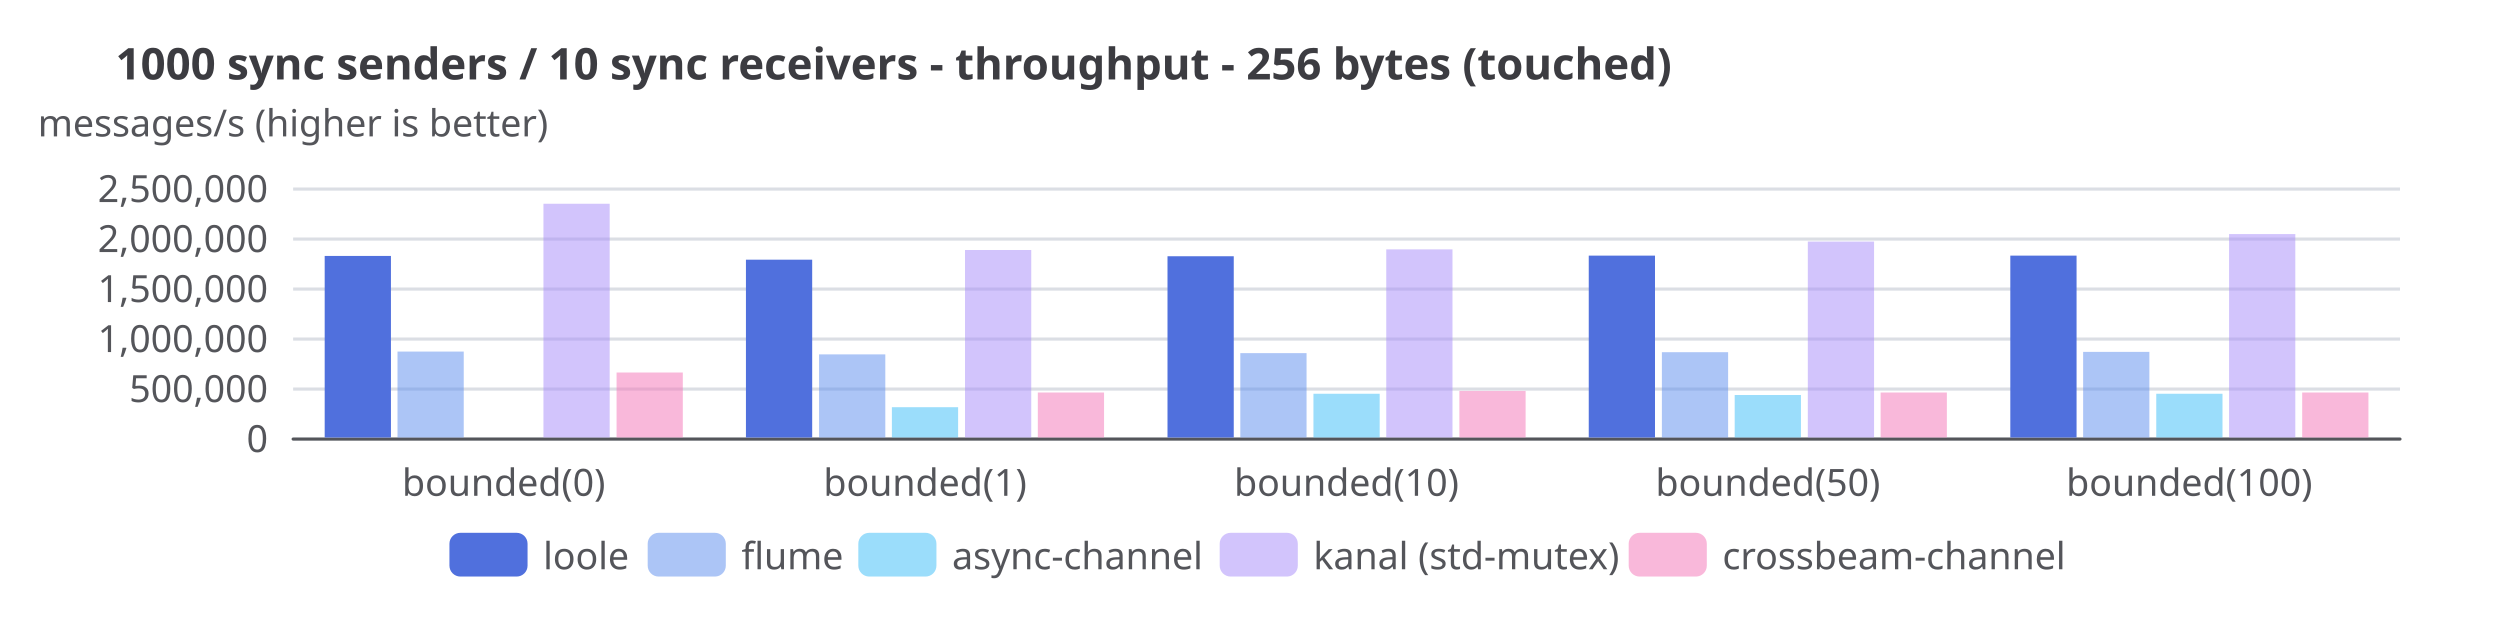
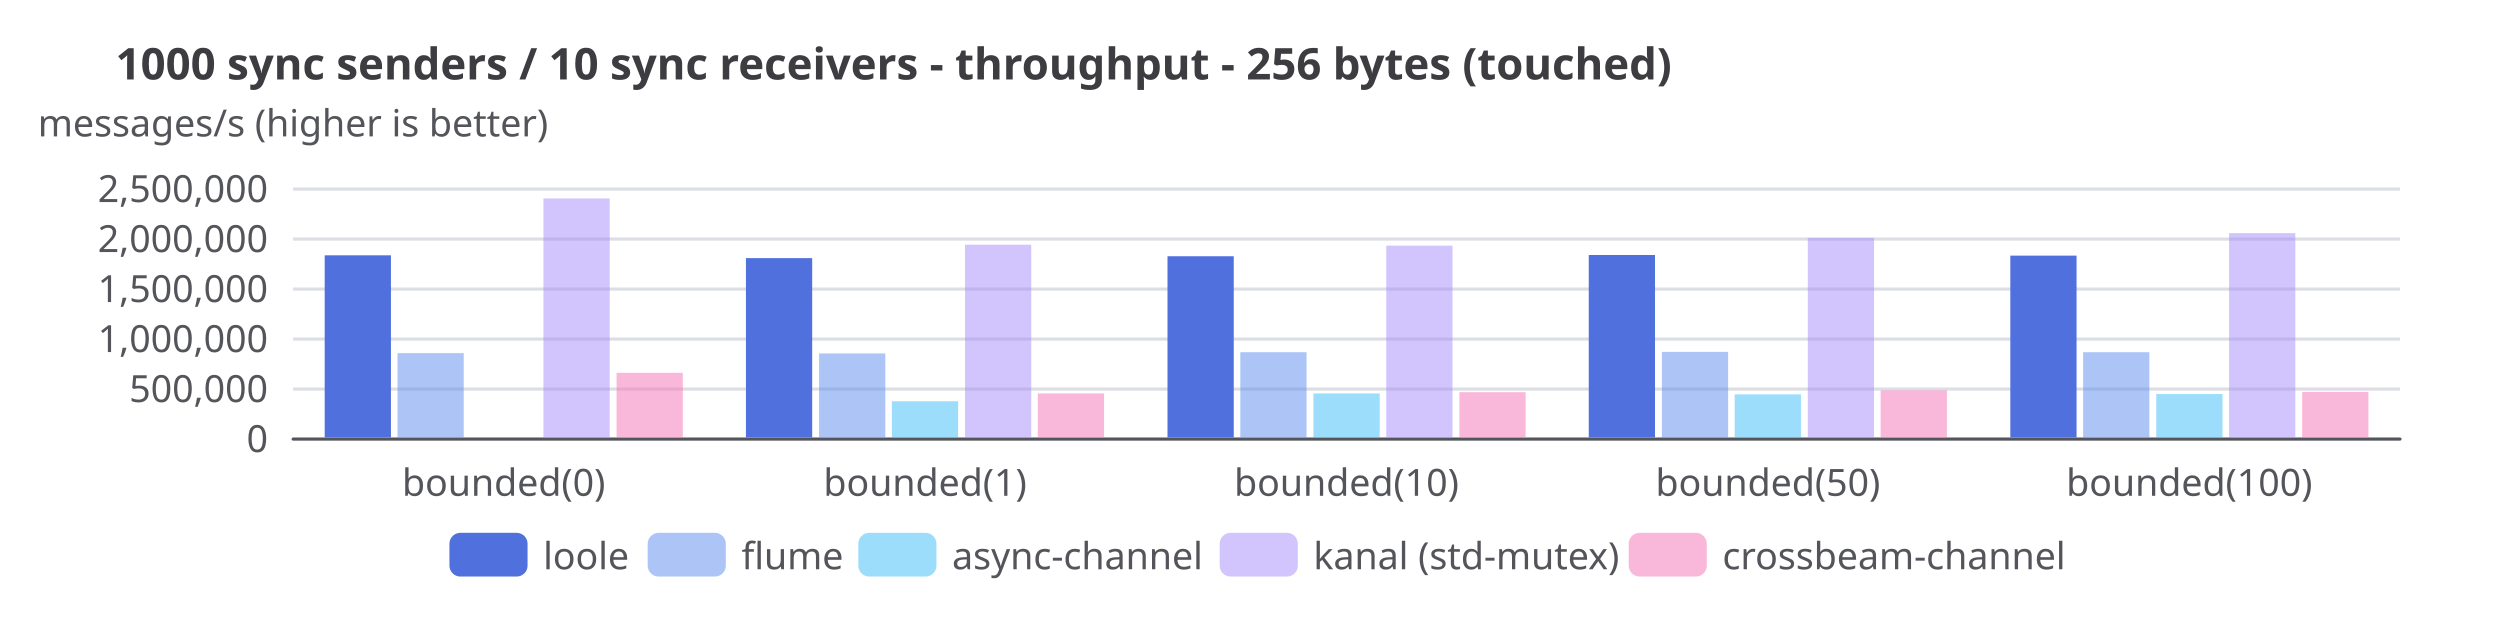
<svg xmlns="http://www.w3.org/2000/svg" width="800" height="200" version="1.1" baseProfile="full" viewBox="0 0 800 200">
  <rect width="800" height="200" x="0" y="0" fill="white" />
  <path d="M93.8 140.5L768 140.5" fill="none" pointer-events="visible" stroke="#dbdee4" class="zr5-cls-37" />
  <path d="M93.8 124.5L768 124.5" fill="none" pointer-events="visible" stroke="#dbdee4" class="zr5-cls-37" />
  <path d="M93.8 108.5L768 108.5" fill="none" pointer-events="visible" stroke="#dbdee4" class="zr5-cls-37" />
  <path d="M93.8 92.5L768 92.5" fill="none" pointer-events="visible" stroke="#dbdee4" class="zr5-cls-37" />
  <path d="M93.8 76.5L768 76.5" fill="none" pointer-events="visible" stroke="#dbdee4" class="zr5-cls-37" />
  <path d="M93.8 60.5L768 60.5" fill="none" pointer-events="visible" stroke="#dbdee4" class="zr5-cls-37" />
  <text dominant-baseline="central" text-anchor="middle" style="font-size:12px;font-family:sans-serif;" xml:space="preserve" y="-6" transform="translate(93.76 45)" fill="#54555a">messages/s (higher is better)</text>
  <path d="M93.8 140.5L768 140.5" fill="none" pointer-events="visible" stroke="#54555a" stroke-linecap="round" class="zr5-cls-37" />
  <text dominant-baseline="central" text-anchor="end" style="font-size:12px;font-family:sans-serif;" transform="translate(85.76 140)" fill="#54555a">0</text>
  <text dominant-baseline="central" text-anchor="end" style="font-size:12px;font-family:sans-serif;" transform="translate(85.76 124)" fill="#54555a">500,000</text>
  <text dominant-baseline="central" text-anchor="end" style="font-size:12px;font-family:sans-serif;" transform="translate(85.76 108)" fill="#54555a">1,000,000</text>
  <text dominant-baseline="central" text-anchor="end" style="font-size:12px;font-family:sans-serif;" transform="translate(85.76 92)" fill="#54555a">1,500,000</text>
  <text dominant-baseline="central" text-anchor="end" style="font-size:12px;font-family:sans-serif;" transform="translate(85.76 76)" fill="#54555a">2,000,000</text>
  <text dominant-baseline="central" text-anchor="end" style="font-size:12px;font-family:sans-serif;" transform="translate(85.76 60)" fill="#54555a">2,500,000</text>
  <text dominant-baseline="central" text-anchor="middle" style="font-size:12px;font-family:sans-serif;" y="6" transform="translate(161.184 148)" fill="#54555a">bounded(0)</text>
  <text dominant-baseline="central" text-anchor="middle" style="font-size:12px;font-family:sans-serif;" y="6" transform="translate(296.032 148)" fill="#54555a">bounded(1)</text>
  <text dominant-baseline="central" text-anchor="middle" style="font-size:12px;font-family:sans-serif;" y="6" transform="translate(430.88 148)" fill="#54555a">bounded(10)</text>
  <text dominant-baseline="central" text-anchor="middle" style="font-size:12px;font-family:sans-serif;" y="6" transform="translate(565.728 148)" fill="#54555a">bounded(50)</text>
  <text dominant-baseline="central" text-anchor="middle" style="font-size:12px;font-family:sans-serif;" y="6" transform="translate(700.576 148)" fill="#54555a">bounded(100)</text>
-   <path d="M103.9 140l21.2 0l0 -58.1l-21.2 0Z" fill="#5070dd" ecmeta_series_index="0" ecmeta_data_index="0" ecmeta_ssr_type="chart" class="zr5-cls-38" />
-   <path d="M238.7 140l21.2 0l0 -56.9l-21.2 0Z" fill="#5070dd" ecmeta_series_index="0" ecmeta_data_index="1" ecmeta_ssr_type="chart" class="zr5-cls-38" />
+   <path d="M103.9 140l21.2 0l0 -58.3l-21.2 0Z" fill="#5070dd" ecmeta_series_index="0" ecmeta_data_index="0" ecmeta_ssr_type="chart" class="zr5-cls-38" />
+   <path d="M238.7 140l21.2 0l0 -57.4l-21.2 0Z" fill="#5070dd" ecmeta_series_index="0" ecmeta_data_index="1" ecmeta_ssr_type="chart" class="zr5-cls-38" />
  <path d="M373.6 140l21.2 0l0 -58l-21.2 0Z" fill="#5070dd" ecmeta_series_index="0" ecmeta_data_index="2" ecmeta_ssr_type="chart" class="zr5-cls-38" />
-   <path d="M508.4 140l21.2 0l0 -58.2l-21.2 0Z" fill="#5070dd" ecmeta_series_index="0" ecmeta_data_index="3" ecmeta_ssr_type="chart" class="zr5-cls-38" />
+   <path d="M508.4 140l21.2 0l0 -58.4l-21.2 0Z" fill="#5070dd" ecmeta_series_index="0" ecmeta_data_index="3" ecmeta_ssr_type="chart" class="zr5-cls-38" />
  <path d="M643.3 140l21.2 0l0 -58.2l-21.2 0Z" fill="#5070dd" ecmeta_series_index="0" ecmeta_data_index="4" ecmeta_ssr_type="chart" class="zr5-cls-38" />
-   <path d="M127.2 140l21.2 0l0 -27.5l-21.2 0Z" fill="rgb(91,141,239)" fill-opacity="0.5" ecmeta_series_index="1" ecmeta_data_index="0" ecmeta_ssr_type="chart" class="zr5-cls-39" />
-   <path d="M262.1 140l21.2 0l0 -26.6l-21.2 0Z" fill="rgb(91,141,239)" fill-opacity="0.5" ecmeta_series_index="1" ecmeta_data_index="1" ecmeta_ssr_type="chart" class="zr5-cls-39" />
-   <path d="M396.9 140l21.2 0l0 -27l-21.2 0Z" fill="rgb(91,141,239)" fill-opacity="0.5" ecmeta_series_index="1" ecmeta_data_index="2" ecmeta_ssr_type="chart" class="zr5-cls-39" />
-   <path d="M531.8 140l21.2 0l0 -27.3l-21.2 0Z" fill="rgb(91,141,239)" fill-opacity="0.5" ecmeta_series_index="1" ecmeta_data_index="3" ecmeta_ssr_type="chart" class="zr5-cls-39" />
-   <path d="M666.6 140l21.2 0l0 -27.4l-21.2 0Z" fill="rgb(91,141,239)" fill-opacity="0.5" ecmeta_series_index="1" ecmeta_data_index="4" ecmeta_ssr_type="chart" class="zr5-cls-39" />
-   <path d="M285.4 140l21.2 0l0 -9.7l-21.2 0Z" fill="rgb(56,189,248)" fill-opacity="0.5" ecmeta_series_index="2" ecmeta_data_index="1" ecmeta_ssr_type="chart" class="zr5-cls-40" />
-   <path d="M420.3 140l21.2 0l0 -14l-21.2 0Z" fill="rgb(56,189,248)" fill-opacity="0.5" ecmeta_series_index="2" ecmeta_data_index="2" ecmeta_ssr_type="chart" class="zr5-cls-40" />
-   <path d="M555.1 140l21.2 0l0 -13.6l-21.2 0Z" fill="rgb(56,189,248)" fill-opacity="0.5" ecmeta_series_index="2" ecmeta_data_index="3" ecmeta_ssr_type="chart" class="zr5-cls-40" />
-   <path d="M690 140l21.2 0l0 -14l-21.2 0Z" fill="rgb(56,189,248)" fill-opacity="0.5" ecmeta_series_index="2" ecmeta_data_index="4" ecmeta_ssr_type="chart" class="zr5-cls-40" />
-   <path d="M173.9 140l21.2 0l0 -74.8l-21.2 0Z" fill="rgb(167,139,250)" fill-opacity="0.5" ecmeta_series_index="3" ecmeta_data_index="0" ecmeta_ssr_type="chart" class="zr5-cls-41" />
-   <path d="M308.8 140l21.2 0l0 -60l-21.2 0Z" fill="rgb(167,139,250)" fill-opacity="0.5" ecmeta_series_index="3" ecmeta_data_index="1" ecmeta_ssr_type="chart" class="zr5-cls-41" />
-   <path d="M443.6 140l21.2 0l0 -60.2l-21.2 0Z" fill="rgb(167,139,250)" fill-opacity="0.5" ecmeta_series_index="3" ecmeta_data_index="2" ecmeta_ssr_type="chart" class="zr5-cls-41" />
-   <path d="M578.5 140l21.2 0l0 -62.7l-21.2 0Z" fill="rgb(167,139,250)" fill-opacity="0.5" ecmeta_series_index="3" ecmeta_data_index="3" ecmeta_ssr_type="chart" class="zr5-cls-41" />
-   <path d="M713.3 140l21.2 0l0 -65.1l-21.2 0Z" fill="rgb(167,139,250)" fill-opacity="0.5" ecmeta_series_index="3" ecmeta_data_index="4" ecmeta_ssr_type="chart" class="zr5-cls-41" />
-   <path d="M197.3 140l21.2 0l0 -20.8l-21.2 0Z" fill="rgb(244,114,182)" fill-opacity="0.5" ecmeta_series_index="4" ecmeta_data_index="0" ecmeta_ssr_type="chart" class="zr5-cls-42" />
-   <path d="M332.1 140l21.2 0l0 -14.4l-21.2 0Z" fill="rgb(244,114,182)" fill-opacity="0.5" ecmeta_series_index="4" ecmeta_data_index="1" ecmeta_ssr_type="chart" class="zr5-cls-42" />
-   <path d="M467 140l21.2 0l0 -14.9l-21.2 0Z" fill="rgb(244,114,182)" fill-opacity="0.5" ecmeta_series_index="4" ecmeta_data_index="2" ecmeta_ssr_type="chart" class="zr5-cls-42" />
-   <path d="M601.8 140l21.2 0l0 -14.4l-21.2 0Z" fill="rgb(244,114,182)" fill-opacity="0.5" ecmeta_series_index="4" ecmeta_data_index="3" ecmeta_ssr_type="chart" class="zr5-cls-42" />
-   <path d="M736.7 140l21.2 0l0 -14.4l-21.2 0Z" fill="rgb(244,114,182)" fill-opacity="0.5" ecmeta_series_index="4" ecmeta_data_index="4" ecmeta_ssr_type="chart" class="zr5-cls-42" />
+   <path d="M127.2 140l21.2 0l0 -27l-21.2 0Z" fill="rgb(91,141,239)" fill-opacity="0.5" ecmeta_series_index="1" ecmeta_data_index="0" ecmeta_ssr_type="chart" class="zr5-cls-39" />
+   <path d="M262.1 140l21.2 0l0 -26.9l-21.2 0Z" fill="rgb(91,141,239)" fill-opacity="0.5" ecmeta_series_index="1" ecmeta_data_index="1" ecmeta_ssr_type="chart" class="zr5-cls-39" />
+   <path d="M396.9 140l21.2 0l0 -27.3l-21.2 0Z" fill="rgb(91,141,239)" fill-opacity="0.5" ecmeta_series_index="1" ecmeta_data_index="2" ecmeta_ssr_type="chart" class="zr5-cls-39" />
+   <path d="M531.8 140l21.2 0l0 -27.4l-21.2 0Z" fill="rgb(91,141,239)" fill-opacity="0.5" ecmeta_series_index="1" ecmeta_data_index="3" ecmeta_ssr_type="chart" class="zr5-cls-39" />
+   <path d="M666.6 140l21.2 0l0 -27.3l-21.2 0Z" fill="rgb(91,141,239)" fill-opacity="0.5" ecmeta_series_index="1" ecmeta_data_index="4" ecmeta_ssr_type="chart" class="zr5-cls-39" />
+   <path d="M285.4 140l21.2 0l0 -11.6l-21.2 0Z" fill="rgb(56,189,248)" fill-opacity="0.5" ecmeta_series_index="2" ecmeta_data_index="1" ecmeta_ssr_type="chart" class="zr5-cls-40" />
+   <path d="M420.3 140l21.2 0l0 -14.1l-21.2 0Z" fill="rgb(56,189,248)" fill-opacity="0.5" ecmeta_series_index="2" ecmeta_data_index="2" ecmeta_ssr_type="chart" class="zr5-cls-40" />
+   <path d="M555.1 140l21.2 0l0 -13.8l-21.2 0Z" fill="rgb(56,189,248)" fill-opacity="0.5" ecmeta_series_index="2" ecmeta_data_index="3" ecmeta_ssr_type="chart" class="zr5-cls-40" />
+   <path d="M690 140l21.2 0l0 -13.9l-21.2 0Z" fill="rgb(56,189,248)" fill-opacity="0.5" ecmeta_series_index="2" ecmeta_data_index="4" ecmeta_ssr_type="chart" class="zr5-cls-40" />
+   <path d="M173.9 140l21.2 0l0 -76.5l-21.2 0Z" fill="rgb(167,139,250)" fill-opacity="0.5" ecmeta_series_index="3" ecmeta_data_index="0" ecmeta_ssr_type="chart" class="zr5-cls-41" />
+   <path d="M308.8 140l21.2 0l0 -61.7l-21.2 0Z" fill="rgb(167,139,250)" fill-opacity="0.5" ecmeta_series_index="3" ecmeta_data_index="1" ecmeta_ssr_type="chart" class="zr5-cls-41" />
+   <path d="M443.6 140l21.2 0l0 -61.4l-21.2 0Z" fill="rgb(167,139,250)" fill-opacity="0.5" ecmeta_series_index="3" ecmeta_data_index="2" ecmeta_ssr_type="chart" class="zr5-cls-41" />
+   <path d="M578.5 140l21.2 0l0 -63.9l-21.2 0Z" fill="rgb(167,139,250)" fill-opacity="0.5" ecmeta_series_index="3" ecmeta_data_index="3" ecmeta_ssr_type="chart" class="zr5-cls-41" />
+   <path d="M713.3 140l21.2 0l0 -65.4l-21.2 0Z" fill="rgb(167,139,250)" fill-opacity="0.5" ecmeta_series_index="3" ecmeta_data_index="4" ecmeta_ssr_type="chart" class="zr5-cls-41" />
+   <path d="M197.3 140l21.2 0l0 -20.7l-21.2 0Z" fill="rgb(244,114,182)" fill-opacity="0.5" ecmeta_series_index="4" ecmeta_data_index="0" ecmeta_ssr_type="chart" class="zr5-cls-42" />
+   <path d="M332.1 140l21.2 0l0 -14.1l-21.2 0Z" fill="rgb(244,114,182)" fill-opacity="0.5" ecmeta_series_index="4" ecmeta_data_index="1" ecmeta_ssr_type="chart" class="zr5-cls-42" />
+   <path d="M467 140l21.2 0l0 -14.5l-21.2 0Z" fill="rgb(244,114,182)" fill-opacity="0.5" ecmeta_series_index="4" ecmeta_data_index="2" ecmeta_ssr_type="chart" class="zr5-cls-42" />
+   <path d="M601.8 140l21.2 0l0 -15.1l-21.2 0Z" fill="rgb(244,114,182)" fill-opacity="0.5" ecmeta_series_index="4" ecmeta_data_index="3" ecmeta_ssr_type="chart" class="zr5-cls-42" />
+   <path d="M736.7 140l21.2 0l0 -14.6l-21.2 0Z" fill="rgb(244,114,182)" fill-opacity="0.5" ecmeta_series_index="4" ecmeta_data_index="4" ecmeta_ssr_type="chart" class="zr5-cls-42" />
  <path d="M-5 -5.5l522.4 0l0 25l-522.4 0Z" transform="translate(143.82 170.5)" fill="rgb(0,0,0)" fill-opacity="0" stroke="#b7b9be" stroke-width="0" class="zr5-cls-37" />
  <path d="M3.5 0L21.5 0A3.5 3.5 0 0 1 25 3.5L25 10.5A3.5 3.5 0 0 1 21.5 14L3.5 14A3.5 3.5 0 0 1 0 10.5L0 3.5A3.5 3.5 0 0 1 3.5 0Z" transform="translate(143.82 170.5)" fill="#5070dd" ecmeta_series_index="0" ecmeta_data_index="0" ecmeta_ssr_type="legend" ecmeta_silent="true" class="zr5-cls-37" />
  <text dominant-baseline="central" text-anchor="start" style="font-size:12px;font-family:sans-serif;" x="30" y="7" transform="translate(143.82 170.5)" fill="#54555a">loole</text>
  <path d="M0 0l55.4 0l0 14l-55.4 0Z" transform="translate(143.82 170.5)" fill="none" pointer-events="visible" ecmeta_series_index="0" ecmeta_data_index="0" ecmeta_ssr_type="legend" class="zr5-cls-43" />
  <path d="M3.5 0L21.5 0A3.5 3.5 0 0 1 25 3.5L25 10.5A3.5 3.5 0 0 1 21.5 14L3.5 14A3.5 3.5 0 0 1 0 10.5L0 3.5A3.5 3.5 0 0 1 3.5 0Z" transform="translate(207.26 170.5)" fill="rgb(91,141,239)" fill-opacity="0.5" ecmeta_series_index="1" ecmeta_data_index="1" ecmeta_ssr_type="legend" ecmeta_silent="true" class="zr5-cls-37" />
  <text dominant-baseline="central" text-anchor="start" style="font-size:12px;font-family:sans-serif;" x="30" y="7" transform="translate(207.26 170.5)" fill="#54555a">flume</text>
  <path d="M0 0l59.4 0l0 14l-59.4 0Z" transform="translate(207.26 170.5)" fill="none" pointer-events="visible" ecmeta_series_index="1" ecmeta_data_index="1" ecmeta_ssr_type="legend" class="zr5-cls-43" />
  <path d="M3.5 0L21.5 0A3.5 3.5 0 0 1 25 3.5L25 10.5A3.5 3.5 0 0 1 21.5 14L3.5 14A3.5 3.5 0 0 1 0 10.5L0 3.5A3.5 3.5 0 0 1 3.5 0Z" transform="translate(274.66 170.5)" fill="rgb(56,189,248)" fill-opacity="0.5" ecmeta_series_index="2" ecmeta_data_index="2" ecmeta_ssr_type="legend" ecmeta_silent="true" class="zr5-cls-37" />
  <text dominant-baseline="central" text-anchor="start" style="font-size:12px;font-family:sans-serif;" x="30" y="7" transform="translate(274.66 170.5)" fill="#54555a">async-channel</text>
  <path d="M0 0l107.6 0l0 14l-107.6 0Z" transform="translate(274.66 170.5)" fill="none" pointer-events="visible" ecmeta_series_index="2" ecmeta_data_index="2" ecmeta_ssr_type="legend" class="zr5-cls-43" />
  <path d="M3.5 0L21.5 0A3.5 3.5 0 0 1 25 3.5L25 10.5A3.5 3.5 0 0 1 21.5 14L3.5 14A3.5 3.5 0 0 1 0 10.5L0 3.5A3.5 3.5 0 0 1 3.5 0Z" transform="translate(390.3 170.5)" fill="rgb(167,139,250)" fill-opacity="0.5" ecmeta_series_index="3" ecmeta_data_index="3" ecmeta_ssr_type="legend" ecmeta_silent="true" class="zr5-cls-37" />
  <text dominant-baseline="central" text-anchor="start" style="font-size:12px;font-family:sans-serif;" xml:space="preserve" x="30" y="7" transform="translate(390.3 170.5)" fill="#54555a">kanal (std-mutex)</text>
  <path d="M0 0l122.9 0l0 14l-122.9 0Z" transform="translate(390.3 170.5)" fill="none" pointer-events="visible" ecmeta_series_index="3" ecmeta_data_index="3" ecmeta_ssr_type="legend" class="zr5-cls-43" />
  <path d="M3.5 0L21.5 0A3.5 3.5 0 0 1 25 3.5L25 10.5A3.5 3.5 0 0 1 21.5 14L3.5 14A3.5 3.5 0 0 1 0 10.5L0 3.5A3.5 3.5 0 0 1 3.5 0Z" transform="translate(521.18 170.5)" fill="rgb(244,114,182)" fill-opacity="0.5" ecmeta_series_index="4" ecmeta_data_index="4" ecmeta_ssr_type="legend" ecmeta_silent="true" class="zr5-cls-37" />
  <text dominant-baseline="central" text-anchor="start" style="font-size:12px;font-family:sans-serif;" x="30" y="7" transform="translate(521.18 170.5)" fill="#54555a">crossbeam-channel</text>
  <path d="M0 0l135 0l0 14l-135 0Z" transform="translate(521.18 170.5)" fill="none" pointer-events="visible" ecmeta_series_index="4" ecmeta_data_index="4" ecmeta_ssr_type="legend" class="zr5-cls-43" />
  <path d="M-5 -5l465.6 0l0 24l-465.6 0Z" transform="translate(37 13)" fill="rgb(0,0,0)" fill-opacity="0" stroke="#3c3c41" stroke-width="0" class="zr5-cls-37" />
  <text dominant-baseline="central" text-anchor="start" style="font-size:14px;font-family:sans-serif;font-weight:bold;" xml:space="preserve" y="7" transform="translate(37 13)" fill="#3c3c41">1000 sync senders / 10 sync receivers - throughput - 256 bytes (touched)</text>
  <style>
.zr5-cls-37:hover {
pointer-events:none;
}
.zr5-cls-38:hover {
cursor:pointer;
fill:rgba(88,123,243,1);
}
.zr5-cls-39:hover {
cursor:pointer;
fill:rgba(100,155,255,0.5);
}
.zr5-cls-40:hover {
cursor:pointer;
fill:rgba(61,207,255,0.5);
}
.zr5-cls-41:hover {
cursor:pointer;
fill:rgba(183,152,255,0.5);
}
.zr5-cls-42:hover {
cursor:pointer;
fill:rgba(255,125,200,0.5);
}
.zr5-cls-43:hover {
cursor:pointer;
fill:rgba(0,0,0,0);
}



</style>
</svg>
